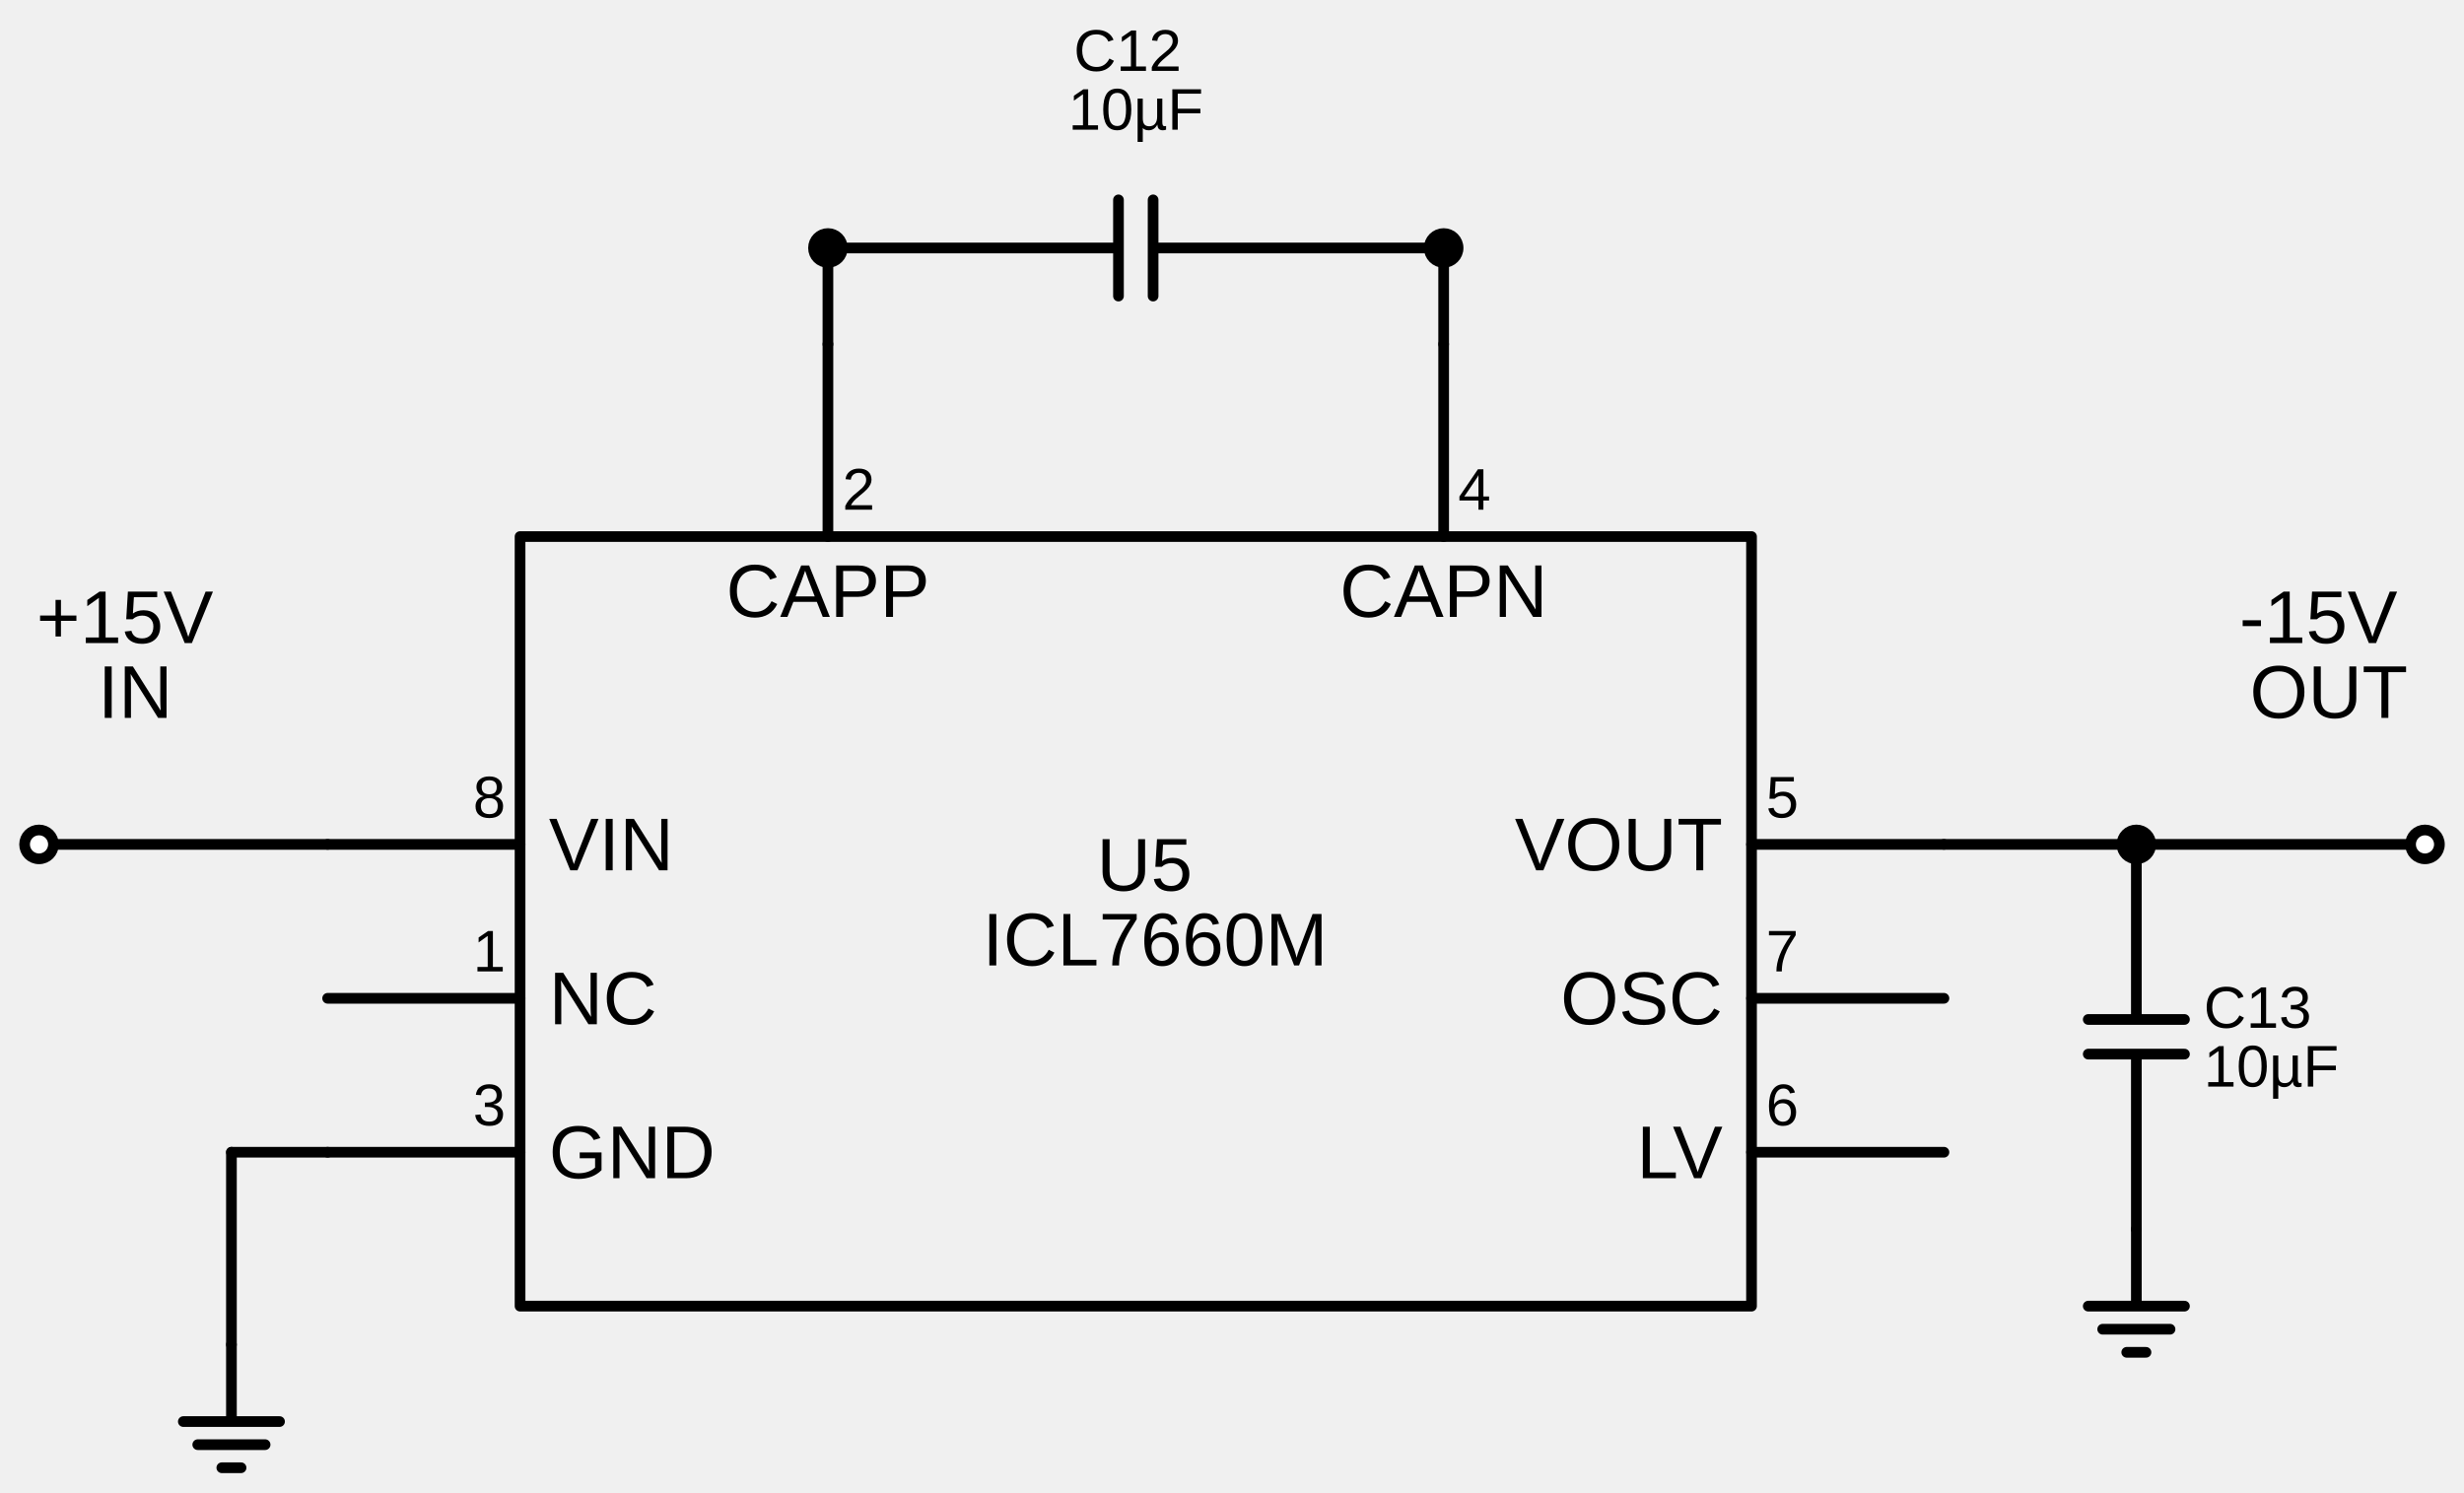
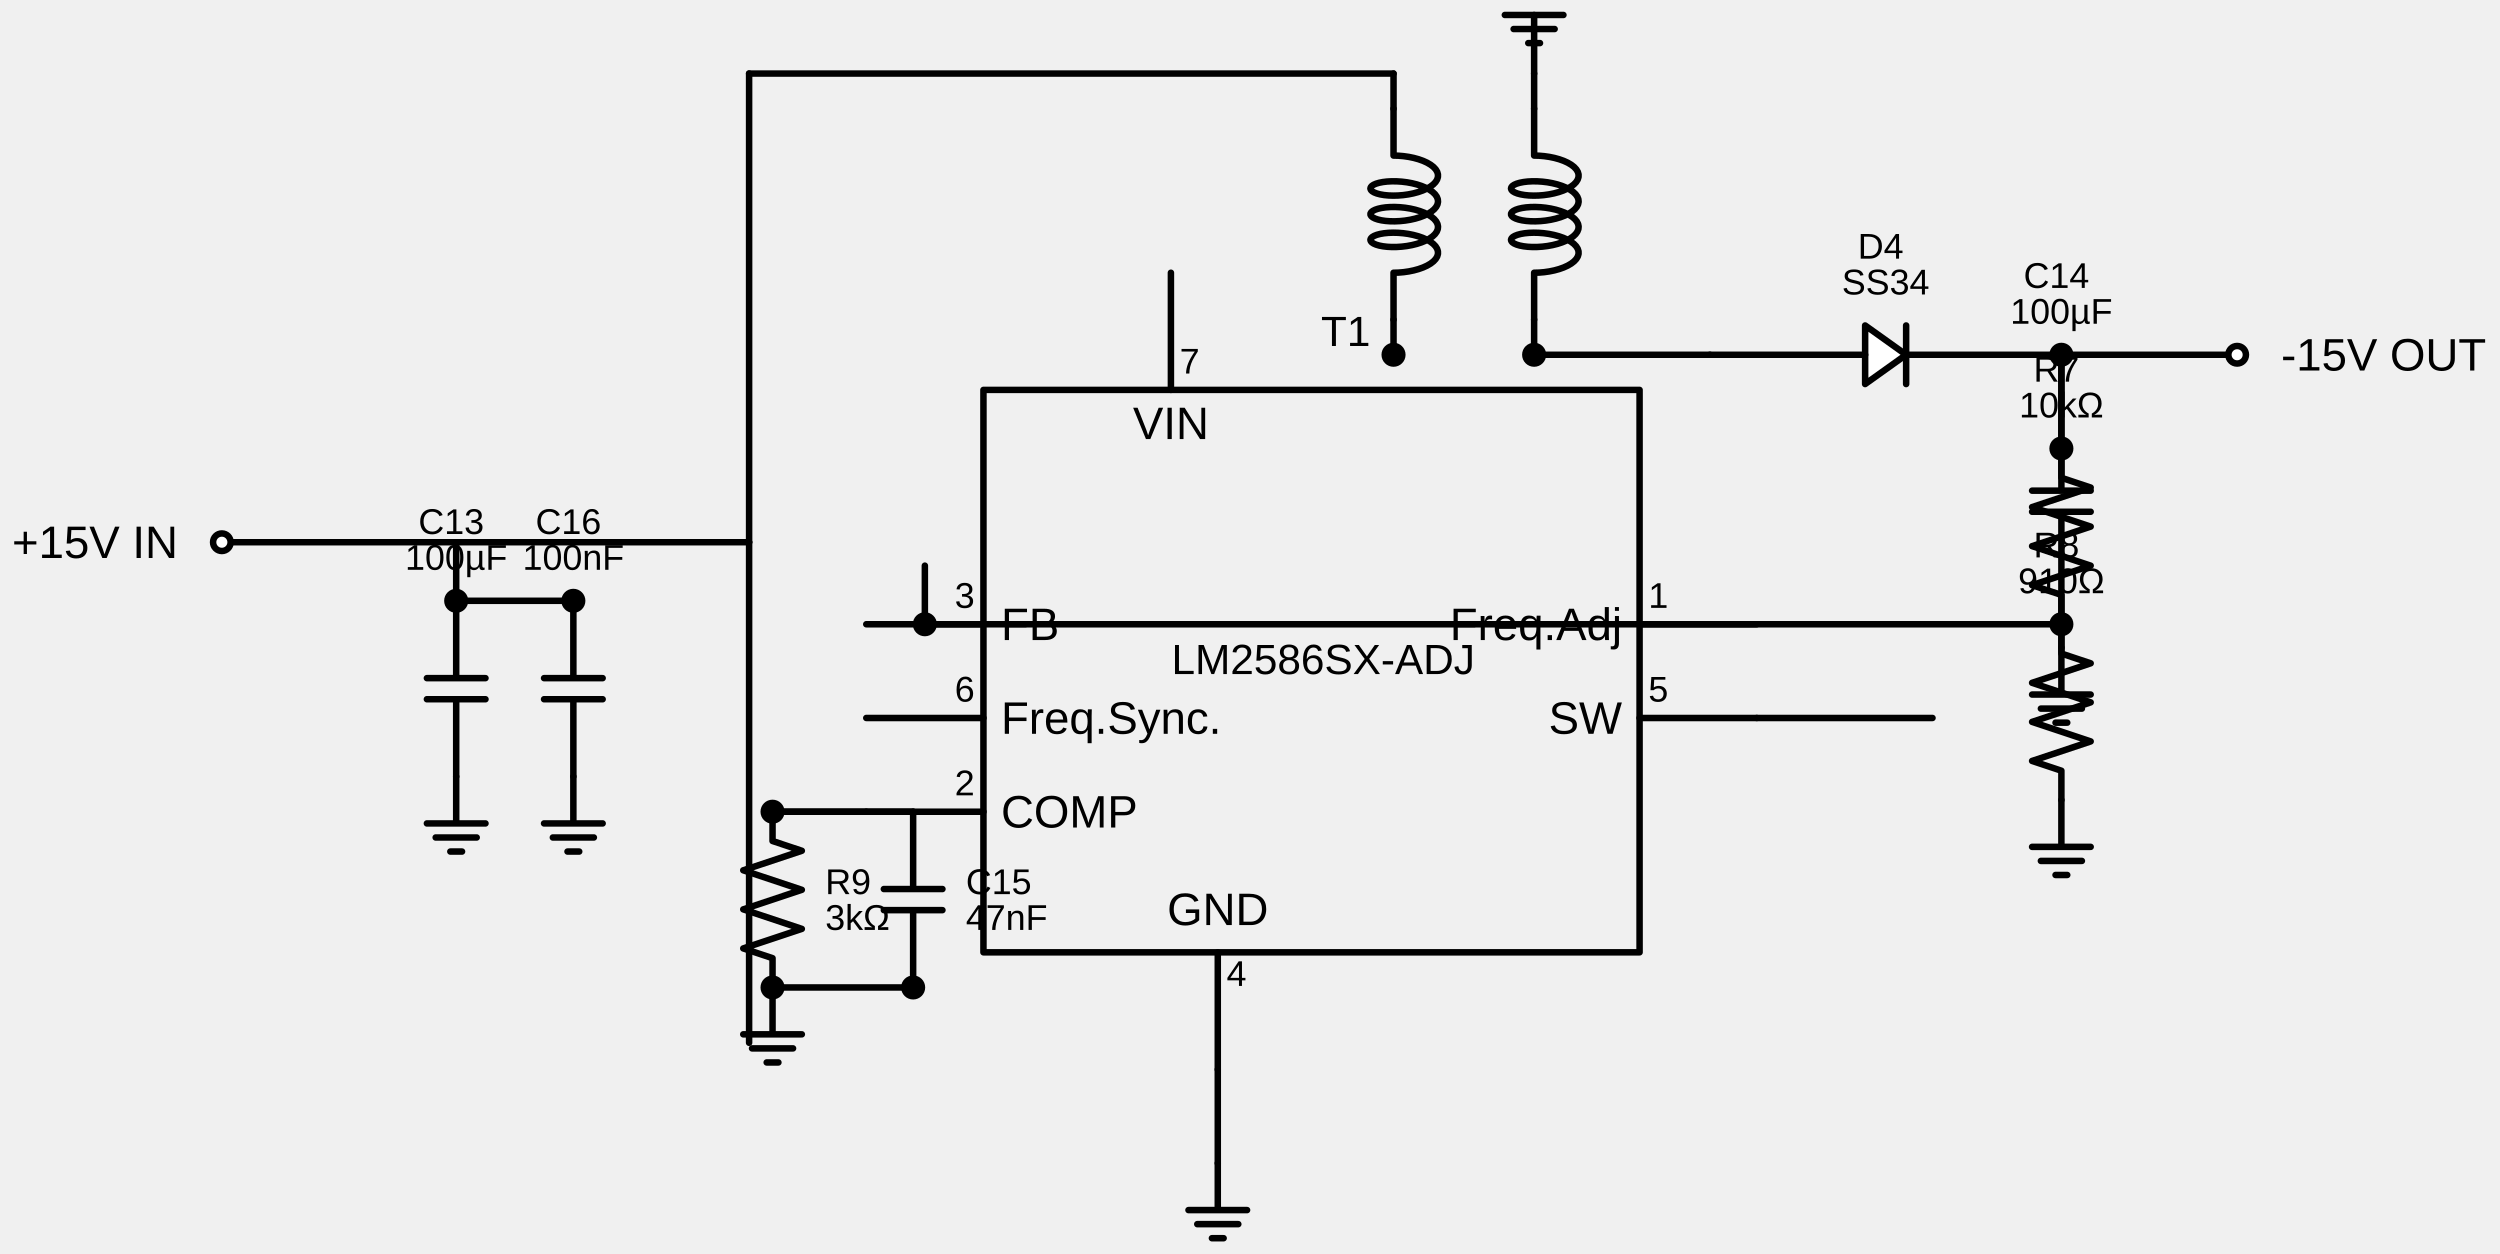
- <svg xmlns="http://www.w3.org/2000/svg" xml:lang="en" height="279.24pt" width="461.0pt" viewBox="-97.3 -244.4 461.0 279.24">
-   <path d="M 0.0,-0.0 L 230.4,-0.0 L 230.4,-144.0 L 0.0,-144.0 L 0.0,-0.0" style="stroke:black;fill:none;stroke-width:2.0;stroke-dasharray:-;stroke-linecap:round;stroke-linejoin:round;" />
-   <path d="M 0.0,-28.8 L -36.0,-28.8" style="stroke:black;fill:none;stroke-width:2.0;stroke-dasharray:-;stroke-linecap:round;stroke-linejoin:round;" />
-   <path d="M 0.0,-57.6 L -36.0,-57.6" style="stroke:black;fill:none;stroke-width:2.0;stroke-dasharray:-;stroke-linecap:round;stroke-linejoin:round;" />
-   <path d="M 0.0,-86.4 L -36.0,-86.4" style="stroke:black;fill:none;stroke-width:2.0;stroke-dasharray:-;stroke-linecap:round;stroke-linejoin:round;" />
-   <path d="M 230.4,-28.8 L 266.4,-28.8" style="stroke:black;fill:none;stroke-width:2.0;stroke-dasharray:-;stroke-linecap:round;stroke-linejoin:round;" />
-   <path d="M 230.4,-57.6 L 266.4,-57.6" style="stroke:black;fill:none;stroke-width:2.0;stroke-dasharray:-;stroke-linecap:round;stroke-linejoin:round;" />
-   <path d="M 230.4,-86.4 L 266.4,-86.4" style="stroke:black;fill:none;stroke-width:2.0;stroke-dasharray:-;stroke-linecap:round;stroke-linejoin:round;" />
-   <path d="M 57.6,-144.0 L 57.6,-180.0" style="stroke:black;fill:none;stroke-width:2.0;stroke-dasharray:-;stroke-linecap:round;stroke-linejoin:round;" />
-   <path d="M 172.8,-144.0 L 172.8,-180.0" style="stroke:black;fill:none;stroke-width:2.0;stroke-dasharray:-;stroke-linecap:round;stroke-linejoin:round;" />
-   <path d="M -36.0,-28.8 L -45.0,-28.8 L -54.0,-28.8" style="stroke:black;fill:none;stroke-width:2.0;stroke-dasharray:-;stroke-linecap:round;stroke-linejoin:round;" />
-   <path d="M -54.0,-28.8 L -54.0,-10.8 L -54,7.2" style="stroke:black;fill:none;stroke-width:2.0;stroke-dasharray:-;stroke-linecap:round;stroke-linejoin:round;" />
-   <path d="M -54,7.2 L -54,21.6 L -63,21.6 L -45,21.6 M -60.3,25.92 L -47.7,25.92 M -55.8,30.24 L -52.2,30.24" style="stroke:black;fill:none;stroke-width:2.0;stroke-dasharray:-;stroke-linecap:round;stroke-linejoin:round;" />
-   <path d="M -90.0,-86.4 L -63.0,-86.4 L -36.0,-86.4" style="stroke:black;fill:none;stroke-width:2.0;stroke-dasharray:-;stroke-linecap:round;stroke-linejoin:round;" />
-   <path d="M 57.6,-180.0 L 57.6,-189.0 L 57.6,-198.0" style="stroke:black;fill:none;stroke-width:2.0;stroke-dasharray:-;stroke-linecap:round;stroke-linejoin:round;" />
-   <path d="M 172.8,-180.0 L 172.8,-189.0 L 172.8,-198.0" style="stroke:black;fill:none;stroke-width:2.0;stroke-dasharray:-;stroke-linecap:round;stroke-linejoin:round;" />
-   <path d="M 57.6,-198.0 L 111.96,-198.0 M 111.96,-207.0 L 111.96,-189.0 M 118.44,-207.0 L 118.44,-189.0 M 118.44,-198.0 L 172.8,-198.0" style="stroke:black;fill:none;stroke-width:2.0;stroke-dasharray:-;stroke-linecap:round;stroke-linejoin:round;" />
-   <path d="M 266.4,-86.4 L 284.4,-86.4 L 302.4,-86.4" style="stroke:black;fill:none;stroke-width:2.0;stroke-dasharray:-;stroke-linecap:round;stroke-linejoin:round;" />
-   <path d="M 302.4,-86.4 L 302.4,-53.64 M 311.4,-53.64 L 293.4,-53.64 M 311.4,-47.16 L 293.4,-47.16 M 302.4,-47.16 L 302.4,-14.4" style="stroke:black;fill:none;stroke-width:2.0;stroke-dasharray:-;stroke-linecap:round;stroke-linejoin:round;" />
-   <path d="M 302.4,-14.4 L 302.4,3.9968028886505635e-15 L 293.4,3.9968028886505635e-15 L 311.4,3.9968028886505635e-15 M 296.1,4.32 L 308.7,4.32 M 300.6,8.64 L 304.2,8.64" style="stroke:black;fill:none;stroke-width:2.0;stroke-dasharray:-;stroke-linecap:round;stroke-linejoin:round;" />
-   <path d="M 302.4,-86.4 L 329.4,-86.4 L 356.4,-86.4" style="stroke:black;fill:none;stroke-width:2.0;stroke-dasharray:-;stroke-linecap:round;stroke-linejoin:round;" />
-   <text x="-2.7" y="-42.5" dominant-baseline="ideographic" fill="black" font-size="11" font-family="Arial" text-anchor="end">
-     <tspan x="-2.7" dy="11">3</tspan>
+ <svg xmlns="http://www.w3.org/2000/svg" xml:lang="en" height="385.04pt" width="768.128pt" viewBox="-68.164 -166.6 768.128 385.04">
+   <polygon points="504.9,-66.6 517.5,-57.6 504.9,-48.6 " style="stroke:black;fill:white;stroke-width:2.0;stroke-dasharray:-;stroke-linecap:round;stroke-linejoin:round;" />
+   <path d="M 0.0,-0.0 L 36.0,-0.0 L 72.0,-0.0" style="stroke:black;fill:none;stroke-width:2.0;stroke-dasharray:-;stroke-linecap:round;stroke-linejoin:round;" />
+   <path d="M 72.0,-0.0 L 72.0,9.0 L 72.0,18.0" style="stroke:black;fill:none;stroke-width:2.0;stroke-dasharray:-;stroke-linecap:round;stroke-linejoin:round;" />
+   <path d="M 72.0,18.0 L 72,41.76 M 81.0,41.76 L 63.0,41.76 M 81.0,48.24 L 63,48.24 M 72,48.24 L 72,72.0" style="stroke:black;fill:none;stroke-width:2.0;stroke-dasharray:-;stroke-linecap:round;stroke-linejoin:round;" />
+   <path d="M 72,72.0 L 72,86.4 L 63,86.4 L 81.0,86.4 M 65.7,90.72 L 78.3,90.72 M 70.2,95.04 L 73.8,95.04" style="stroke:black;fill:none;stroke-width:2.0;stroke-dasharray:-;stroke-linecap:round;stroke-linejoin:round;" />
+   <path d="M 72.0,18.0 L 90.0,18.0 L 108.0,18.0" style="stroke:black;fill:none;stroke-width:2.0;stroke-dasharray:-;stroke-linecap:round;stroke-linejoin:round;" />
+   <path d="M 108.0,18.0 L 108.0,41.76 M 117.0,41.76 L 99.0,41.76 M 117.0,48.24 L 99.0,48.24 M 108.0,48.24 L 108,72.0" style="stroke:black;fill:none;stroke-width:2.0;stroke-dasharray:-;stroke-linecap:round;stroke-linejoin:round;" />
+   <path d="M 108,72.0 L 108,86.4 L 99,86.4 L 117,86.4 M 101.7,90.72 L 114.3,90.72 M 106.2,95.04 L 109.8,95.04" style="stroke:black;fill:none;stroke-width:2.0;stroke-dasharray:-;stroke-linecap:round;stroke-linejoin:round;" />
+   <path d="M 72.0,-0.0 L 117.0,-0.0 L 162.0,-0.0" style="stroke:black;fill:none;stroke-width:2.0;stroke-dasharray:-;stroke-linecap:round;stroke-linejoin:round;" />
+   <path d="M 234.0,126.0 L 435.6,126.0 L 435.6,-46.8 L 234.0,-46.8 L 234.0,126.0" style="stroke:black;fill:none;stroke-width:2.0;stroke-dasharray:-;stroke-linecap:round;stroke-linejoin:round;" />
+   <path d="M 234.0,82.8 L 198.0,82.8" style="stroke:black;fill:none;stroke-width:2.0;stroke-dasharray:-;stroke-linecap:round;stroke-linejoin:round;" />
+   <path d="M 234.0,54.0 L 198.0,54.0" style="stroke:black;fill:none;stroke-width:2.0;stroke-dasharray:-;stroke-linecap:round;stroke-linejoin:round;" />
+   <path d="M 234.0,25.2 L 198.0,25.2" style="stroke:black;fill:none;stroke-width:2.0;stroke-dasharray:-;stroke-linecap:round;stroke-linejoin:round;" />
+   <path d="M 435.6,54.0 L 471.6,54.0" style="stroke:black;fill:none;stroke-width:2.0;stroke-dasharray:-;stroke-linecap:round;stroke-linejoin:round;" />
+   <path d="M 435.6,25.2 L 471.6,25.2" style="stroke:black;fill:none;stroke-width:2.0;stroke-dasharray:-;stroke-linecap:round;stroke-linejoin:round;" />
+   <path d="M 291.6,-46.8 L 291.6,-82.8" style="stroke:black;fill:none;stroke-width:2.0;stroke-dasharray:-;stroke-linecap:round;stroke-linejoin:round;" />
+   <path d="M 306.0,126.0 L 306.0,162.0" style="stroke:black;fill:none;stroke-width:2.0;stroke-dasharray:-;stroke-linecap:round;stroke-linejoin:round;" />
+   <path d="M 162.0,-0.0 L 162.0,76.896 L 162,153.792" style="stroke:black;fill:none;stroke-width:2.0;stroke-dasharray:-;stroke-linecap:round;stroke-linejoin:round;" />
+   <path d="M 306.0,162.0 L 306.0,176.4 L 306.0,190.8" style="stroke:black;fill:none;stroke-width:2.0;stroke-dasharray:-;stroke-linecap:round;stroke-linejoin:round;" />
+   <path d="M 306.0,190.8 L 306.0,205.2 L 297.0,205.2 L 315.0,205.2 M 299.7,209.52 L 312.3,209.52 M 304.2,213.84 L 307.8,213.84" style="stroke:black;fill:none;stroke-width:2.0;stroke-dasharray:-;stroke-linecap:round;stroke-linejoin:round;" />
+   <path d="M 198.0,82.8 L 183.6,82.8 L 169.2,82.8" style="stroke:black;fill:none;stroke-width:2.0;stroke-dasharray:-;stroke-linecap:round;stroke-linejoin:round;" />
+   <path d="M 169.2,82.8 L 169.2,91.8 L 178.2,94.8 L 160.2,100.8 L 178.2,106.8 L 160.2,112.8 L 178.2,118.8 L 160.2,124.8 L 169.2,127.8 L 169.2,136.8" style="stroke:black;fill:none;stroke-width:2.0;stroke-dasharray:-;stroke-linecap:round;stroke-linejoin:round;" />
+   <path d="M 169.2,136.8 L 169.2,151.2 L 160.2,151.2 L 178.2,151.2 M 162.9,155.52 L 175.5,155.52 M 167.4,159.84 L 171.0,159.84" style="stroke:black;fill:none;stroke-width:2.0;stroke-dasharray:-;stroke-linecap:round;stroke-linejoin:round;" />
+   <path d="M 169.2,136.8 L 190.8,136.8 L 212.4,136.8" style="stroke:black;fill:none;stroke-width:2.0;stroke-dasharray:-;stroke-linecap:round;stroke-linejoin:round;" />
+   <path d="M 212.4,136.8 L 212.4,113.04 M 203.4,113.04 L 221.4,113.04 M 203.4,106.56 L 221.4,106.56 M 212.4,106.56 L 212.4,82.8" style="stroke:black;fill:none;stroke-width:2.0;stroke-dasharray:-;stroke-linecap:round;stroke-linejoin:round;" />
+   <path d="M 212.4,82.8 L 190.8,82.8 L 169.2,82.8" style="stroke:black;fill:none;stroke-width:2.0;stroke-dasharray:-;stroke-linecap:round;stroke-linejoin:round;" />
+   <path d="M 471.6,54.0 L 498.6,54.0 L 525.6,54.0" style="stroke:black;fill:none;stroke-width:2.0;stroke-dasharray:-;stroke-linecap:round;stroke-linejoin:round;" />
+   <path d="M 162.0,-0.0 L 162.0,-72.0 L 162.0,-144.0" style="stroke:black;fill:none;stroke-width:2.0;stroke-dasharray:-;stroke-linecap:round;stroke-linejoin:round;" />
+   <path d="M 162.0,-144.0 L 261.0,-144.0 L 360.0,-144.0" style="stroke:black;fill:none;stroke-width:2.0;stroke-dasharray:-;stroke-linecap:round;stroke-linejoin:round;" />
+   <path d="M 360.0,-144.0 L 360.0,-138.6 L 360.0,-133.2" style="stroke:black;fill:none;stroke-width:2.0;stroke-dasharray:-;stroke-linecap:round;stroke-linejoin:round;" />
+   <path d="M 360.0,-133.2 L 360.0,-118.8 L 361.53,-118.756 L 363.101,-118.621 L 364.675,-118.395 L 366.218,-118.078 L 367.693,-117.673 L 369.066,-117.185 L 370.306,-116.621 L 371.385,-115.989 L 372.276,-115.3 L 372.961,-114.565 L 373.423,-113.796 L 373.651,-113.008 L 373.64,-112.213 L 373.391,-111.426 L 372.909,-110.66 L 372.206,-109.928 L 371.296,-109.244 L 370.203,-108.618 L 368.95,-108.06 L 367.566,-107.579 L 366.084,-107.182 L 364.537,-106.872 L 362.961,-106.654 L 361.393,-106.528 L 359.868,-106.491 L 358.422,-106.542 L 357.087,-106.673 L 355.896,-106.878 L 354.874,-107.147 L 354.047,-107.47 L 353.431,-107.836 L 353.043,-108.23 L 352.891,-108.64 L 352.978,-109.052 L 353.302,-109.453 L 353.856,-109.827 L 354.627,-110.163 L 355.598,-110.448 L 356.745,-110.672 L 358.043,-110.824 L 359.462,-110.897 L 360.968,-110.885 L 362.528,-110.784 L 364.106,-110.591 L 365.664,-110.306 L 367.168,-109.933 L 368.582,-109.474 L 369.874,-108.937 L 371.014,-108.328 L 371.976,-107.659 L 372.738,-106.939 L 373.282,-106.181 L 373.596,-105.398 L 373.672,-104.604 L 373.509,-103.813 L 373.11,-103.037 L 372.486,-102.292 L 371.649,-101.589 L 370.619,-100.94 L 369.421,-100.357 L 368.081,-99.847 L 366.631,-99.419 L 365.103,-99.077 L 363.534,-98.826 L 361.958,-98.666 L 360.414,-98.597 L 358.935,-98.617 L 357.557,-98.719 L 356.31,-98.898 L 355.224,-99.145 L 354.323,-99.45 L 353.629,-99.802 L 353.157,-100.187 L 352.918,-100.593 L 352.918,-101.007 L 353.157,-101.413 L 353.629,-101.798 L 354.323,-102.15 L 355.224,-102.455 L 356.31,-102.702 L 357.557,-102.881 L 358.935,-102.983 L 360.414,-103.003 L 361.958,-102.934 L 363.534,-102.774 L 365.103,-102.523 L 366.631,-102.181 L 368.081,-101.753 L 369.421,-101.243 L 370.619,-100.66 L 371.649,-100.011 L 372.486,-99.308 L 373.11,-98.563 L 373.509,-97.787 L 373.672,-96.996 L 373.596,-96.202 L 373.282,-95.419 L 372.738,-94.661 L 371.976,-93.941 L 371.014,-93.272 L 369.874,-92.663 L 368.582,-92.126 L 367.168,-91.667 L 365.664,-91.294 L 364.106,-91.009 L 362.528,-90.816 L 360.968,-90.715 L 359.462,-90.703 L 358.043,-90.776 L 356.745,-90.928 L 355.598,-91.152 L 354.627,-91.437 L 353.856,-91.773 L 353.302,-92.147 L 352.978,-92.548 L 352.891,-92.96 L 353.043,-93.37 L 353.431,-93.764 L 354.047,-94.13 L 354.874,-94.453 L 355.896,-94.722 L 357.087,-94.927 L 358.422,-95.058 L 359.868,-95.109 L 361.393,-95.072 L 362.961,-94.946 L 364.537,-94.728 L 366.084,-94.418 L 367.566,-94.021 L 368.95,-93.54 L 370.203,-92.982 L 371.296,-92.356 L 372.206,-91.672 L 372.909,-90.94 L 373.391,-90.174 L 373.64,-89.387 L 373.651,-88.592 L 373.423,-87.804 L 372.961,-87.035 L 372.276,-86.3 L 371.385,-85.611 L 370.306,-84.979 L 369.066,-84.415 L 367.693,-83.927 L 366.218,-83.522 L 364.675,-83.205 L 363.101,-82.979 L 361.53,-82.844 L 360.0,-82.8 L 360.0,-68.4" style="stroke:black;fill:none;stroke-width:2.0;stroke-dasharray:-;stroke-linecap:round;stroke-linejoin:round;" />
+   <path d="M 360.0,-68.4 L 360.0,-63 L 360.0,-57.6" style="stroke:black;fill:none;stroke-width:2.0;stroke-dasharray:-;stroke-linecap:round;stroke-linejoin:round;" />
+   <path d="M 360.0,-57.6" style="stroke:black;fill:none;stroke-width:2.0;stroke-dasharray:-;stroke-linecap:round;stroke-linejoin:round;" />
+   <path d="M 403.2,-144.0 L 403.2,-138.6 L 403.2,-133.2" style="stroke:black;fill:none;stroke-width:2.0;stroke-dasharray:-;stroke-linecap:round;stroke-linejoin:round;" />
+   <path d="M 403.2,-133.2 L 403.2,-118.8 L 404.73,-118.756 L 406.301,-118.621 L 407.875,-118.395 L 409.418,-118.078 L 410.893,-117.673 L 412.266,-117.185 L 413.506,-116.621 L 414.585,-115.989 L 415.476,-115.3 L 416.161,-114.565 L 416.623,-113.796 L 416.851,-113.008 L 416.84,-112.213 L 416.591,-111.426 L 416.109,-110.66 L 415.406,-109.928 L 414.496,-109.244 L 413.403,-108.618 L 412.15,-108.06 L 410.766,-107.579 L 409.284,-107.182 L 407.737,-106.872 L 406.161,-106.654 L 404.593,-106.528 L 403.068,-106.491 L 401.622,-106.542 L 400.287,-106.673 L 399.096,-106.878 L 398.074,-107.147 L 397.247,-107.47 L 396.631,-107.836 L 396.243,-108.23 L 396.091,-108.64 L 396.178,-109.052 L 396.502,-109.453 L 397.056,-109.827 L 397.827,-110.163 L 398.798,-110.448 L 399.945,-110.672 L 401.243,-110.824 L 402.662,-110.897 L 404.168,-110.885 L 405.728,-110.784 L 407.306,-110.591 L 408.864,-110.306 L 410.368,-109.933 L 411.782,-109.474 L 413.074,-108.937 L 414.214,-108.328 L 415.176,-107.659 L 415.938,-106.939 L 416.482,-106.181 L 416.796,-105.398 L 416.872,-104.604 L 416.709,-103.813 L 416.31,-103.037 L 415.686,-102.292 L 414.849,-101.589 L 413.819,-100.94 L 412.621,-100.357 L 411.281,-99.847 L 409.831,-99.419 L 408.303,-99.077 L 406.734,-98.826 L 405.158,-98.666 L 403.614,-98.597 L 402.135,-98.617 L 400.757,-98.719 L 399.51,-98.898 L 398.424,-99.145 L 397.523,-99.45 L 396.829,-99.802 L 396.357,-100.187 L 396.118,-100.593 L 396.118,-101.007 L 396.357,-101.413 L 396.829,-101.798 L 397.523,-102.15 L 398.424,-102.455 L 399.51,-102.702 L 400.757,-102.881 L 402.135,-102.983 L 403.614,-103.003 L 405.158,-102.934 L 406.734,-102.774 L 408.303,-102.523 L 409.831,-102.181 L 411.281,-101.753 L 412.621,-101.243 L 413.819,-100.66 L 414.849,-100.011 L 415.686,-99.308 L 416.31,-98.563 L 416.709,-97.787 L 416.872,-96.996 L 416.796,-96.202 L 416.482,-95.419 L 415.938,-94.661 L 415.176,-93.941 L 414.214,-93.272 L 413.074,-92.663 L 411.782,-92.126 L 410.368,-91.667 L 408.864,-91.294 L 407.306,-91.009 L 405.728,-90.816 L 404.168,-90.715 L 402.662,-90.703 L 401.243,-90.776 L 399.945,-90.928 L 398.798,-91.152 L 397.827,-91.437 L 397.056,-91.773 L 396.502,-92.147 L 396.178,-92.548 L 396.091,-92.96 L 396.243,-93.37 L 396.631,-93.764 L 397.247,-94.13 L 398.074,-94.453 L 399.096,-94.722 L 400.287,-94.927 L 401.622,-95.058 L 403.068,-95.109 L 404.593,-95.072 L 406.161,-94.946 L 407.737,-94.728 L 409.284,-94.418 L 410.766,-94.021 L 412.15,-93.54 L 413.403,-92.982 L 414.496,-92.356 L 415.406,-91.672 L 416.109,-90.94 L 416.591,-90.174 L 416.84,-89.387 L 416.851,-88.592 L 416.623,-87.804 L 416.161,-87.035 L 415.476,-86.3 L 414.585,-85.611 L 413.506,-84.979 L 412.266,-84.415 L 410.893,-83.927 L 409.418,-83.522 L 407.875,-83.205 L 406.301,-82.979 L 404.73,-82.844 L 403.2,-82.8 L 403.2,-68.4" style="stroke:black;fill:none;stroke-width:2.0;stroke-dasharray:-;stroke-linecap:round;stroke-linejoin:round;" />
+   <path d="M 403.2,-68.4 L 403.2,-63 L 403.2,-57.6" style="stroke:black;fill:none;stroke-width:2.0;stroke-dasharray:-;stroke-linecap:round;stroke-linejoin:round;" />
+   <path d="M 403.2,-144.0 L 403.2,-153.0 L 403.2,-162.0" style="stroke:black;fill:none;stroke-width:2.0;stroke-dasharray:-;stroke-linecap:round;stroke-linejoin:round;" />
+   <path d="M 403.2,-162.0 L 403.2,-162.0 L 394.2,-162.0 L 412.2,-162.0 M 396.9,-157.68 L 409.5,-157.68 M 401.4,-153.36 L 405.0,-153.36" style="stroke:black;fill:none;stroke-width:2.0;stroke-dasharray:-;stroke-linecap:round;stroke-linejoin:round;" />
+   <path d="M 403.2,-57.6 L 430.2,-57.6 L 457.2,-57.6" style="stroke:black;fill:none;stroke-width:2.0;stroke-dasharray:-;stroke-linecap:round;stroke-linejoin:round;" />
+   <path d="M 457.2,-57.6 L 504.9,-57.6 M 517.5,-66.6 L 517.5,-48.6 M 517.5,-57.6 L 565.2,-57.6" style="stroke:black;fill:none;stroke-width:2.0;stroke-dasharray:-;stroke-linecap:round;stroke-linejoin:round;" />
+   <path d="M 565.2,-57.6 L 565.2,-15.84 M 574.2,-15.84 L 556.2,-15.84 M 574.2,-9.36 L 556.2,-9.36 M 565.2,-9.36 L 565.2,32.4" style="stroke:black;fill:none;stroke-width:2.0;stroke-dasharray:-;stroke-linecap:round;stroke-linejoin:round;" />
+   <path d="M 565.2,32.4 L 565.2,46.8 L 556.2,46.8 L 574.2,46.8 M 558.9,51.12 L 571.5,51.12 M 563.4,55.44 L 567.0,55.44" style="stroke:black;fill:none;stroke-width:2.0;stroke-dasharray:-;stroke-linecap:round;stroke-linejoin:round;" />
+   <path d="M 565.2,-57.6 L 592.2,-57.6 L 619.2,-57.6" style="stroke:black;fill:none;stroke-width:2.0;stroke-dasharray:-;stroke-linecap:round;stroke-linejoin:round;" />
+   <path d="M 565.2,-57.6 L 565.2,-43.2 L 565.2,-28.8" style="stroke:black;fill:none;stroke-width:2.0;stroke-dasharray:-;stroke-linecap:round;stroke-linejoin:round;" />
+   <path d="M 565.2,-28.8 L 565.2,-19.8 L 574.2,-16.8 L 556.2,-10.8 L 574.2,-4.8 L 556.2,1.2 L 574.2,7.2 L 556.2,13.2 L 565.2,16.2 L 565.2,25.2" style="stroke:black;fill:none;stroke-width:2.0;stroke-dasharray:-;stroke-linecap:round;stroke-linejoin:round;" />
+   <path d="M 565.2,25.2 L 390.6,25.2 L 216.0,25.2" style="stroke:black;fill:none;stroke-width:2.0;stroke-dasharray:-;stroke-linecap:round;stroke-linejoin:round;" />
+   <path d="M 216.0,25.2 L 216.0,16.2 L 216.0,7.2" style="stroke:black;fill:none;stroke-width:2.0;stroke-dasharray:-;stroke-linecap:round;stroke-linejoin:round;" />
+   <path d="M 565.2,25.2 L 565.2,34.2 L 574.2,37.2 L 556.2,43.2 L 574.2,49.2 L 556.2,55.2 L 574.2,61.2 L 556.2,67.2 L 565.2,70.2 L 565.2,79.2" style="stroke:black;fill:none;stroke-width:2.0;stroke-dasharray:-;stroke-linecap:round;stroke-linejoin:round;" />
+   <path d="M 565.2,79.2 L 565.2,93.6 L 556.2,93.6 L 574.2,93.6 M 558.9,97.92 L 571.5,97.92 M 563.4,102.24 L 567.0,102.24" style="stroke:black;fill:none;stroke-width:2.0;stroke-dasharray:-;stroke-linecap:round;stroke-linejoin:round;" />
+   <text x="72.0" y="-11.2" dominant-baseline="ideographic" fill="black" font-size="11" font-family="Arial" text-anchor="middle">
+     <tspan x="72.0" dy="11">C13</tspan>
+     <tspan x="72.0" dy="11">100µF</tspan>
  </text>
-   <text x="5.4" y="-42.8" dominant-baseline="central" fill="black" font-size="14" font-family="Arial" text-anchor="start">
-     <tspan x="5.4" dy="14">GND</tspan>
+   <text x="108.0" y="-11.2" dominant-baseline="ideographic" fill="black" font-size="11" font-family="Arial" text-anchor="middle">
+     <tspan x="108.0" dy="11">C16</tspan>
+     <tspan x="108.0" dy="11">100nF</tspan>
  </text>
-   <text x="-2.7" y="-71.3" dominant-baseline="ideographic" fill="black" font-size="11" font-family="Arial" text-anchor="end">
-     <tspan x="-2.7" dy="11">1</tspan>
+   <text x="231.3" y="69.1" dominant-baseline="ideographic" fill="black" font-size="11" font-family="Arial" text-anchor="end">
+     <tspan x="231.3" dy="11">2</tspan>
  </text>
-   <text x="5.4" y="-71.6" dominant-baseline="central" fill="black" font-size="14" font-family="Arial" text-anchor="start">
-     <tspan x="5.4" dy="14">NC</tspan>
+   <text x="239.4" y="68.8" dominant-baseline="central" fill="black" font-size="14" font-family="Arial" text-anchor="start">
+     <tspan x="239.4" dy="14">COMP</tspan>
  </text>
-   <text x="-2.7" y="-100.1" dominant-baseline="ideographic" fill="black" font-size="11" font-family="Arial" text-anchor="end">
-     <tspan x="-2.7" dy="11">8</tspan>
+   <text x="231.3" y="40.3" dominant-baseline="ideographic" fill="black" font-size="11" font-family="Arial" text-anchor="end">
+     <tspan x="231.3" dy="11">6</tspan>
  </text>
-   <text x="5.4" y="-100.4" dominant-baseline="central" fill="black" font-size="14" font-family="Arial" text-anchor="start">
-     <tspan x="5.4" dy="14">VIN</tspan>
+   <text x="239.4" y="40.0" dominant-baseline="central" fill="black" font-size="14" font-family="Arial" text-anchor="start">
+     <tspan x="239.4" dy="14">Freq.Sync.</tspan>
  </text>
-   <text x="233.1" y="-42.5" dominant-baseline="ideographic" fill="black" font-size="11" font-family="Arial" text-anchor="start">
-     <tspan x="233.1" dy="11">6</tspan>
+   <text x="231.3" y="11.5" dominant-baseline="ideographic" fill="black" font-size="11" font-family="Arial" text-anchor="end">
+     <tspan x="231.3" dy="11">3</tspan>
  </text>
-   <text x="225.0" y="-42.8" dominant-baseline="central" fill="black" font-size="14" font-family="Arial" text-anchor="end">
-     <tspan x="225.0" dy="14">LV</tspan>
+   <text x="239.4" y="11.2" dominant-baseline="central" fill="black" font-size="14" font-family="Arial" text-anchor="start">
+     <tspan x="239.4" dy="14">FB</tspan>
  </text>
-   <text x="233.1" y="-71.3" dominant-baseline="ideographic" fill="black" font-size="11" font-family="Arial" text-anchor="start">
-     <tspan x="233.1" dy="11">7</tspan>
+   <text x="438.3" y="40.3" dominant-baseline="ideographic" fill="black" font-size="11" font-family="Arial" text-anchor="start">
+     <tspan x="438.3" dy="11">5</tspan>
  </text>
-   <text x="225.0" y="-71.6" dominant-baseline="central" fill="black" font-size="14" font-family="Arial" text-anchor="end">
-     <tspan x="225.0" dy="14">OSC</tspan>
+   <text x="430.2" y="40.0" dominant-baseline="central" fill="black" font-size="14" font-family="Arial" text-anchor="end">
+     <tspan x="430.2" dy="14">SW</tspan>
  </text>
-   <text x="233.1" y="-100.1" dominant-baseline="ideographic" fill="black" font-size="11" font-family="Arial" text-anchor="start">
-     <tspan x="233.1" dy="11">5</tspan>
+   <text x="438.3" y="11.5" dominant-baseline="ideographic" fill="black" font-size="11" font-family="Arial" text-anchor="start">
+     <tspan x="438.3" dy="11">1</tspan>
  </text>
-   <text x="225.0" y="-100.4" dominant-baseline="central" fill="black" font-size="14" font-family="Arial" text-anchor="end">
-     <tspan x="225.0" dy="14">VOUT</tspan>
+   <text x="430.2" y="11.2" dominant-baseline="central" fill="black" font-size="14" font-family="Arial" text-anchor="end">
+     <tspan x="430.2" dy="14">Freq.Adj</tspan>
  </text>
-   <text x="60.3" y="-157.7" dominant-baseline="ideographic" fill="black" font-size="11" font-family="Arial" text-anchor="start">
-     <tspan x="60.3" dy="11">2</tspan>
+   <text x="294.3" y="-60.5" dominant-baseline="ideographic" fill="black" font-size="11" font-family="Arial" text-anchor="start">
+     <tspan x="294.3" dy="11">7</tspan>
  </text>
-   <text x="175.5" y="-157.7" dominant-baseline="ideographic" fill="black" font-size="11" font-family="Arial" text-anchor="start">
-     <tspan x="175.5" dy="11">4</tspan>
+   <text x="291.6" y="-55.4" dominant-baseline="hanging" fill="black" font-size="14" font-family="Arial" text-anchor="middle">
+     <tspan x="291.6" dy="14">VIN</tspan>
  </text>
-   <text x="118.8" y="-96.6" dominant-baseline="central" fill="black" font-size="14" font-family="Arial" text-anchor="middle">
-     <tspan x="118.8" dy="14">U5</tspan>
-     <tspan x="118.8" dy="14">ICL7660M</tspan>
+   <text x="308.7" y="117.7" dominant-baseline="hanging" fill="black" font-size="11" font-family="Arial" text-anchor="start">
+     <tspan x="308.7" dy="11">4</tspan>
  </text>
-   <text x="57.6" y="-140.0" dominant-baseline="ideographic" fill="black" font-size="14" font-family="Arial" text-anchor="middle">
-     <tspan x="57.6" dy="14">CAPP</tspan>
+   <text x="306.0" y="106.6" dominant-baseline="ideographic" fill="black" font-size="14" font-family="Arial" text-anchor="middle">
+     <tspan x="306.0" dy="14">GND</tspan>
  </text>
-   <text x="172.8" y="-140.0" dominant-baseline="ideographic" fill="black" font-size="14" font-family="Arial" text-anchor="middle">
-     <tspan x="172.8" dy="14">CAPN</tspan>
+   <text x="338.4" y="23" dominant-baseline="central" fill="black" font-size="13" font-family="Arial" text-anchor="middle">
+     <tspan x="338.4" dy="13">LM2586SX-ADJ</tspan>
  </text>
-   <text x="115.2" y="-239.8" dominant-baseline="ideographic" fill="black" font-size="11" font-family="Arial" text-anchor="middle">
-     <tspan x="115.2" dy="11">C12</tspan>
-     <tspan x="115.2" dy="11">10µF</tspan>
+   <text x="185.4" y="93.3" dominant-baseline="central" fill="black" font-size="11" font-family="Arial" text-anchor="start">
+     <tspan x="185.4" dy="11">R9</tspan>
+     <tspan x="185.4" dy="11">3kΩ</tspan>
  </text>
-   <text x="315.0" y="-66.9" dominant-baseline="central" fill="black" font-size="11" font-family="Arial" text-anchor="start">
-     <tspan x="315.0" dy="11">C13</tspan>
-     <tspan x="315.0" dy="11">10µF</tspan>
+   <text x="228.6" y="93.3" dominant-baseline="central" fill="black" font-size="11" font-family="Arial" text-anchor="start">
+     <tspan x="228.6" dy="11">C15</tspan>
+     <tspan x="228.6" dy="11">47nF</tspan>
  </text>
-   <circle cx="-90.0" cy="-86.4" r="2.7" style="stroke:black;fill:white;stroke-width:2.0;stroke-dasharray:-;" />
-   <text x="-72.0" y="-135.1" dominant-baseline="ideographic" fill="black" font-size="14" font-family="Arial" text-anchor="middle">
-     <tspan x="-72.0" dy="14">+15V</tspan>
-     <tspan x="-72.0" dy="14">IN</tspan>
+   <text x="352.891" y="-77.8" dominant-baseline="central" fill="black" font-size="13" font-family="Arial" text-anchor="end">
+     <tspan x="352.891" dy="13">T1</tspan>
  </text>
-   <circle cx="57.6" cy="-198.0" r="2.7" style="stroke:black;fill:black;stroke-width:2.0;stroke-dasharray:-;" />
-   <circle cx="172.8" cy="-198.0" r="2.7" style="stroke:black;fill:black;stroke-width:2.0;stroke-dasharray:-;" />
-   <circle cx="302.4" cy="-86.4" r="2.7" style="stroke:black;fill:black;stroke-width:2.0;stroke-dasharray:-;" />
-   <circle cx="356.4" cy="-86.4" r="2.7" style="stroke:black;fill:white;stroke-width:2.0;stroke-dasharray:-;" />
-   <text x="338.4" y="-135.1" dominant-baseline="ideographic" fill="black" font-size="14" font-family="Arial" text-anchor="middle">
-     <tspan x="338.4" dy="14">-15V</tspan>
-     <tspan x="338.4" dy="14">OUT</tspan>
+   <text x="511.2" y="-95.8" dominant-baseline="ideographic" fill="black" font-size="11" font-family="Arial" text-anchor="middle">
+     <tspan x="511.2" dy="11">D4</tspan>
+     <tspan x="511.2" dy="11">SS34</tspan>
  </text>
+   <text x="565.2" y="-86.8" dominant-baseline="ideographic" fill="black" font-size="11" font-family="Arial" text-anchor="middle">
+     <tspan x="565.2" dy="11">C14</tspan>
+     <tspan x="565.2" dy="11">100µF</tspan>
+   </text>
+   <text x="565.2" y="-58" dominant-baseline="ideographic" fill="black" font-size="11" font-family="Arial" text-anchor="middle">
+     <tspan x="565.2" dy="11">R7</tspan>
+     <tspan x="565.2" dy="11">10kΩ</tspan>
+   </text>
+   <text x="565.2" y="-4" dominant-baseline="ideographic" fill="black" font-size="11" font-family="Arial" text-anchor="middle">
+     <tspan x="565.2" dy="11">R8</tspan>
+     <tspan x="565.2" dy="11">910Ω</tspan>
+   </text>
+   <circle cx="0.0" cy="-0.0" r="2.7" style="stroke:black;fill:white;stroke-width:2.0;stroke-dasharray:-;" />
+   <text x="-13.5" y="-14.0" dominant-baseline="central" fill="black" font-size="14" font-family="Arial" text-anchor="end">
+     <tspan x="-13.5" dy="14">+15V IN</tspan>
+   </text>
+   <circle cx="72.0" cy="18.0" r="2.7" style="stroke:black;fill:black;stroke-width:2.0;stroke-dasharray:-;" />
+   <circle cx="108.0" cy="18.0" r="2.7" style="stroke:black;fill:black;stroke-width:2.0;stroke-dasharray:-;" />
+   <circle cx="169.2" cy="82.8" r="2.7" style="stroke:black;fill:black;stroke-width:2.0;stroke-dasharray:-;" />
+   <circle cx="169.2" cy="136.8" r="2.7" style="stroke:black;fill:black;stroke-width:2.0;stroke-dasharray:-;" />
+   <circle cx="212.4" cy="136.8" r="2.7" style="stroke:black;fill:black;stroke-width:2.0;stroke-dasharray:-;" />
+   <circle cx="360.0" cy="-57.6" r="2.7" style="stroke:black;fill:black;stroke-width:2.0;stroke-dasharray:-;" />
+   <circle cx="403.2" cy="-57.6" r="2.7" style="stroke:black;fill:black;stroke-width:2.0;stroke-dasharray:-;" />
+   <circle cx="565.2" cy="-57.6" r="2.7" style="stroke:black;fill:black;stroke-width:2.0;stroke-dasharray:-;" />
+   <circle cx="619.2" cy="-57.6" r="2.7" style="stroke:black;fill:white;stroke-width:2.0;stroke-dasharray:-;" />
+   <text x="632.7" y="-71.6" dominant-baseline="central" fill="black" font-size="14" font-family="Arial" text-anchor="start">
+     <tspan x="632.7" dy="14">-15V OUT</tspan>
+   </text>
+   <circle cx="565.2" cy="-28.8" r="2.7" style="stroke:black;fill:black;stroke-width:2.0;stroke-dasharray:-;" />
+   <circle cx="565.2" cy="25.2" r="2.7" style="stroke:black;fill:black;stroke-width:2.0;stroke-dasharray:-;" />
+   <circle cx="216.0" cy="25.2" r="2.7" style="stroke:black;fill:black;stroke-width:2.0;stroke-dasharray:-;" />
</svg>
